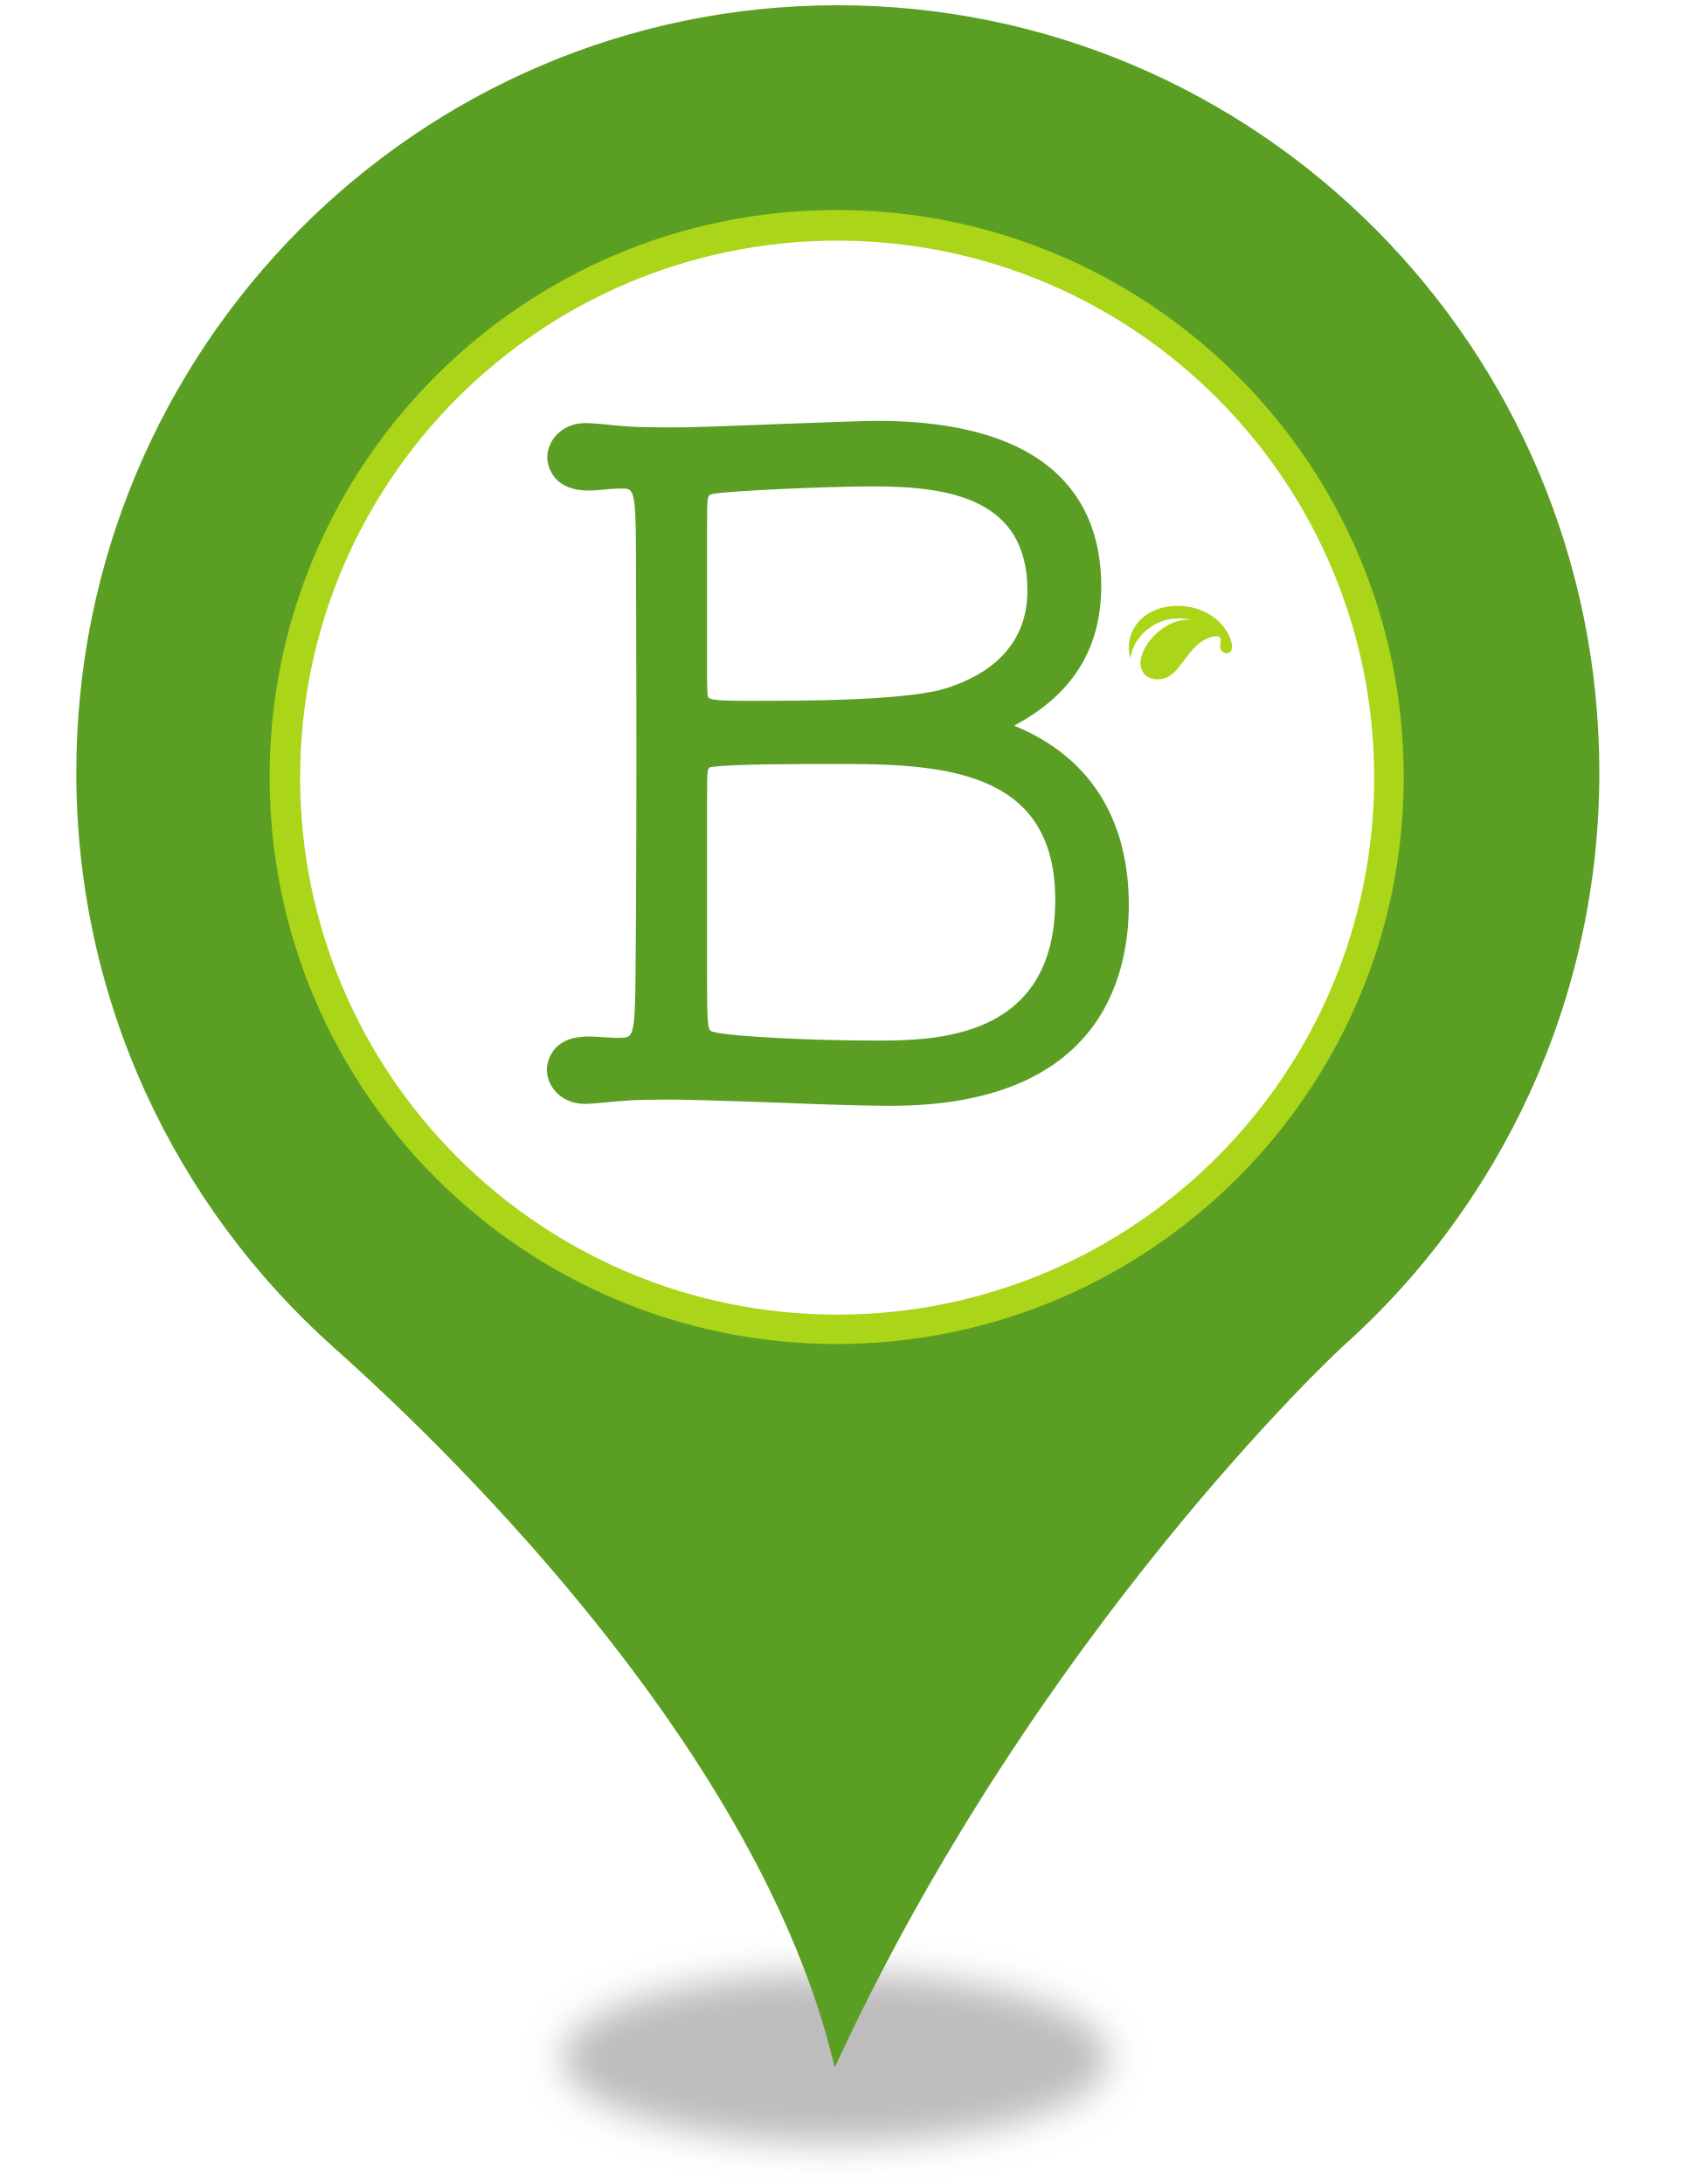
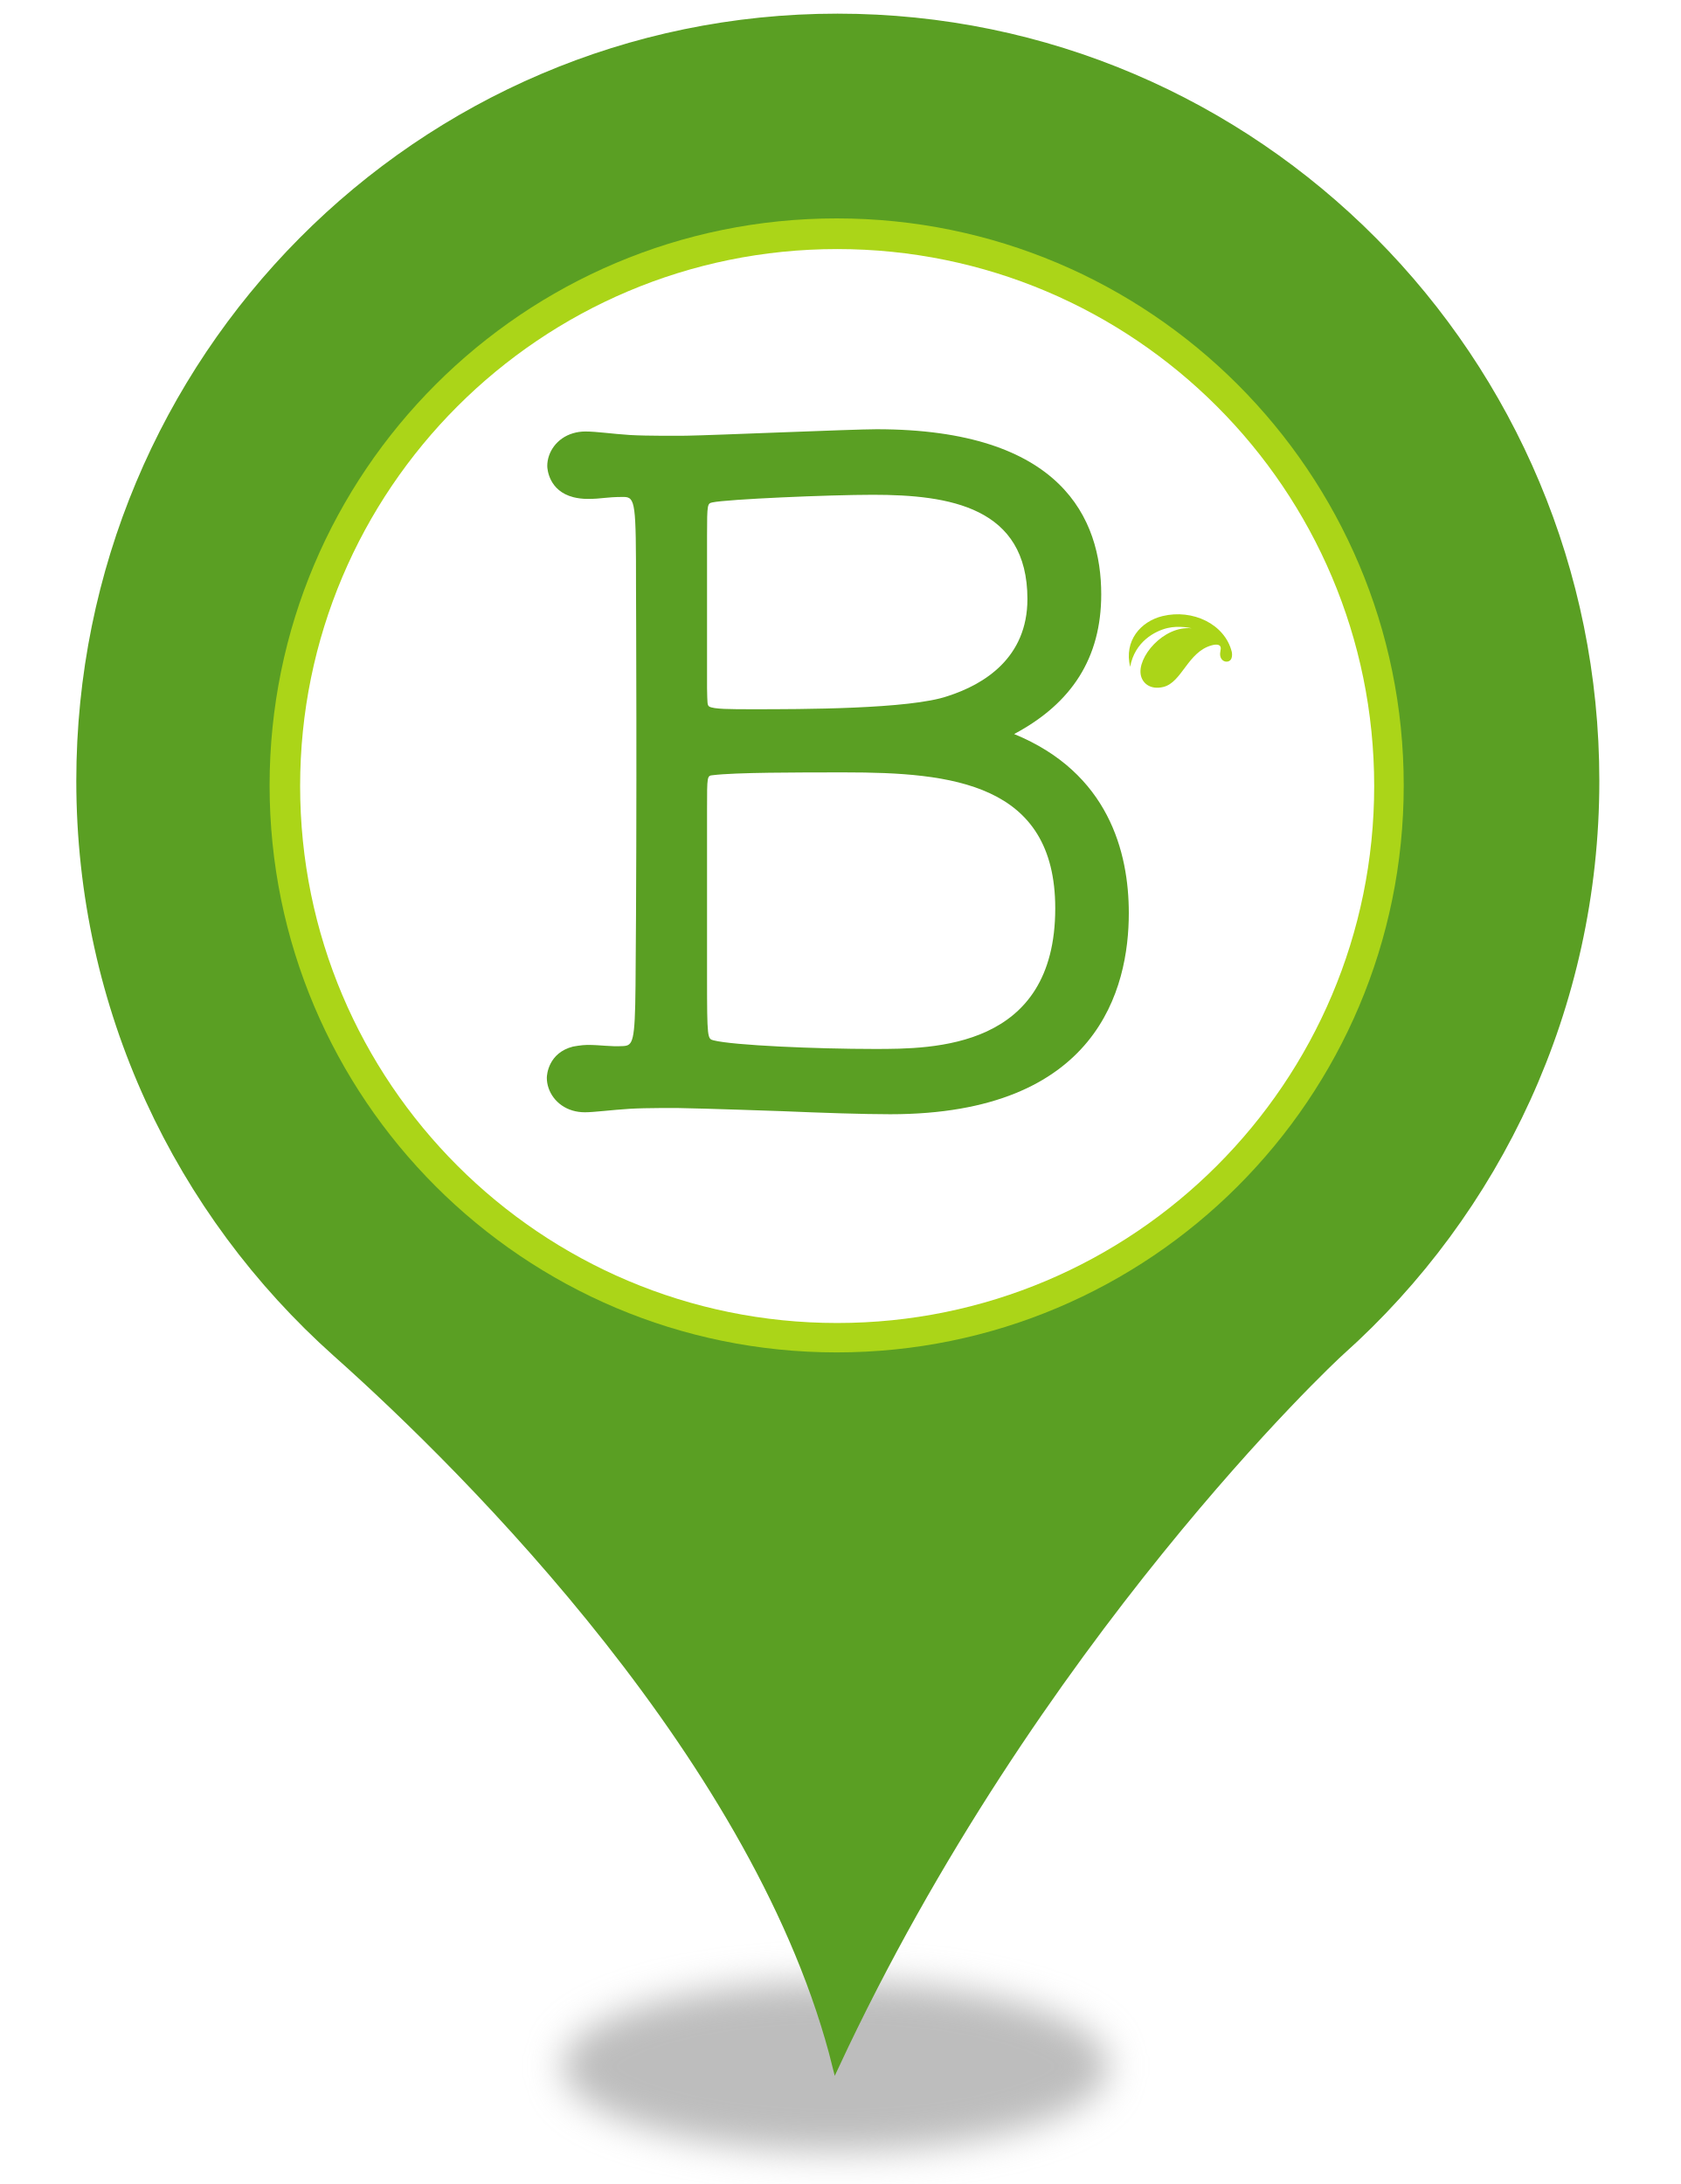
<svg xmlns="http://www.w3.org/2000/svg" style="isolation:isolate" viewBox="0 0 400 520" width="400pt" height="520pt">
  <defs>
-     <clipPath id="_clipPath_mfbvY7WjUFpg1rL4PJVA35008QWrzjZg">
+     <clipPath id="_clipPath_x003nSgE2kpFHSYwUIUGLkD4XJvKOR4w">
      <rect width="400" height="520" />
    </clipPath>
  </defs>
-   <g clip-path="url(#_clipPath_mfbvY7WjUFpg1rL4PJVA35008QWrzjZg)">
+   <g clip-path="url(#_clipPath_x003nSgE2kpFHSYwUIUGLkD4XJvKOR4w)">
    <g>
      <defs>
-         <filter id="bYJjc9Ua3lldjmBiIrJnjEKikNwElbKl" x="-200%" y="-200%" width="400%" height="400%" filterUnits="objectBoundingBox" color-interpolation-filters="sRGB">
+         <filter id="2sUb77OprOS7r7AepalVQeY2fsdFt43w" x="-200%" y="-200%" width="400%" height="400%" filterUnits="objectBoundingBox" color-interpolation-filters="sRGB">
          <feGaussianBlur stdDeviation="4.294" />
        </filter>
      </defs>
-       <g filter="url(#bYJjc9Ua3lldjmBiIrJnjEKikNwElbKl)">
-         <ellipse vector-effect="non-scaling-stroke" cx="198.914" cy="490" rx="65" ry="20.167" fill="rgb(162,162,162)" fill-opacity="0.7" />
+       <g filter="url(#2sUb77OprOS7r7AepalVQeY2fsdFt43w)">
+         <ellipse vector-effect="non-scaling-stroke" cx="198.914" cy="492" rx="65" ry="20.167" fill="rgb(162,162,162)" fill-opacity="0.7" />
      </g>
      <defs>
-         <filter id="EJX1X6kBf5VeVfltOAg6FnBpf9NcVfbq" x="-200%" y="-200%" width="400%" height="400%" filterUnits="objectBoundingBox" color-interpolation-filters="sRGB">
+         <filter id="IaS35shoeCkrDN7f7UFkGi2s9LGAZmGn" x="-200%" y="-200%" width="400%" height="400%" filterUnits="objectBoundingBox" color-interpolation-filters="sRGB">
          <feGaussianBlur stdDeviation="0" />
        </filter>
      </defs>
-       <g filter="url(#EJX1X6kBf5VeVfltOAg6FnBpf9NcVfbq)">
-         <path d=" M 18.914 183.931 C 18.914 83.382 99.774 2 199.384 2 C 299.14 2 380 83.382 380 183.931 C 380 237.891 356.562 286.544 319.355 319.863 C 317.304 321.633 246.405 388.124 198.944 490 C 181.073 417.906 111.785 348.613 79.998 320.306 C 42.498 286.839 18.914 238.186 18.914 183.931 Z  M 311.005 183.931" fill="rgb(90,159,35)" vector-effect="non-scaling-stroke" stroke-width="2" stroke="rgb(90,159,35)" stroke-linejoin="miter" stroke-linecap="butt" stroke-miterlimit="4" />
+       <g filter="url(#IaS35shoeCkrDN7f7UFkGi2s9LGAZmGn)">
+         <path d=" M 18.914 185.931 C 18.914 85.382 99.774 4 199.384 4 C 299.14 4 380 85.382 380 185.931 C 380 239.891 356.562 288.544 319.355 321.863 C 317.304 323.633 246.405 390.124 198.944 492 C 181.073 419.906 111.785 350.613 79.998 322.306 C 42.498 288.839 18.914 240.186 18.914 185.931 Z  M 311.005 185.931" fill="rgb(90,159,35)" vector-effect="non-scaling-stroke" stroke-width="2" stroke="rgb(90,159,35)" stroke-linejoin="miter" stroke-linecap="butt" stroke-miterlimit="4" />
      </g>
    </g>
-     <circle vector-effect="non-scaling-stroke" cx="199.182" cy="185" r="135" fill="rgb(171,213,24)" />
-     <circle vector-effect="non-scaling-stroke" cx="199.3" cy="185.15" r="127.85" fill="rgb(255,255,255)" />
+     <circle vector-effect="non-scaling-stroke" cx="199.182" cy="187" r="135" fill="rgb(171,213,24)" />
+     <circle vector-effect="non-scaling-stroke" cx="199.3" cy="187.15" r="127.85" fill="rgb(255,255,255)" />
    <g>
-       <path d=" M 269.053 156.769 C 267.553 150.603 271.516 145.963 276.759 144.686 C 283.903 142.949 291.627 146.569 293.255 153.245 C 293.255 153.245 293.697 155.341 292.157 155.528 C 291.398 155.619 290.678 155.07 290.511 154.204 C 290.327 153.266 290.787 152.566 290.561 151.999 C 290.358 151.482 289.63 151.328 288.444 151.656 C 282.748 153.227 281.386 160.482 276.954 161.562 C 274.002 162.279 272.088 160.81 271.623 158.883 C 270.567 154.553 277.004 146.891 283.7 147.601 C 283.7 147.601 280.759 146.845 277.89 147.547 C 275.022 148.246 270.161 150.712 269.053 156.769 Z " fill="rgb(171,213,24)" />
+       <path d=" M 269.053 158.769 C 267.553 152.603 271.516 147.963 276.759 146.686 C 283.903 144.949 291.627 148.569 293.255 155.245 C 293.255 155.245 293.697 157.341 292.157 157.528 C 291.398 157.619 290.678 157.07 290.511 156.204 C 290.327 155.266 290.787 154.566 290.561 153.999 C 290.358 153.482 289.63 153.328 288.444 153.656 C 282.748 155.227 281.386 162.482 276.954 163.562 C 274.002 164.279 272.088 162.81 271.623 160.883 C 270.567 156.553 277.004 148.891 283.7 149.601 C 283.7 149.601 280.759 148.845 277.89 149.547 C 275.022 150.246 270.161 152.712 269.053 158.769 Z " fill="rgb(171,213,24)" />
    </g>
    <g>
-       <path d=" M 208.198 247.751 C 194.302 247.751 174.535 246.893 169.897 245.707 C 168.425 245.345 168.325 245.345 168.325 230.665 L 168.325 190.634 C 168.325 182.702 168.325 182.702 169.715 182.567 C 175.142 181.902 189.605 181.902 201.125 181.902 C 226.488 181.902 251.22 184.407 251.22 214.274 C 251.22 247.751 222.177 247.751 208.198 247.751 Z  M 168.325 125.392 C 168.325 117.927 168.425 117.898 169.587 117.623 C 173.15 116.858 197.38 115.806 207.801 115.806 C 226.032 115.806 244.596 118.715 244.596 140.626 C 244.596 154.646 234.268 160.96 225.635 163.735 C 216.668 166.866 190.487 166.866 179.231 166.866 C 173.816 166.866 169.897 166.866 168.822 166.212 C 168.378 165.838 168.407 165.54 168.325 161.895 L 168.325 125.392 Z  M 241.43 172.771 C 255.233 165.429 262.167 154.558 262.167 139.511 C 262.167 121.589 252.821 100.198 208.672 100.198 C 203.105 100.198 169.821 101.641 163.383 101.74 C 162.18 101.758 154.031 101.822 149.96 101.571 C 145.783 101.308 142.074 100.736 139.352 100.736 C 138.306 100.736 137.331 100.888 136.443 101.15 C 132.523 102.295 130.286 105.689 130.286 108.943 C 130.286 109.679 130.666 114.895 136.519 116.385 C 137.494 116.624 138.61 116.788 139.924 116.788 C 143.429 116.788 144.119 116.32 148.435 116.32 C 151.309 116.32 151.414 117.798 151.414 137.998 C 151.414 137.998 151.683 189.308 151.298 232.762 C 151.169 246.11 150.684 246.945 148.33 247.068 C 145.158 247.237 143.131 246.788 139.819 246.788 C 138.522 246.788 136.425 247.179 136.414 247.185 C 130.561 248.674 130.181 253.896 130.181 254.621 C 130.181 257.88 132.418 261.28 136.338 262.425 C 137.22 262.682 138.195 262.828 139.247 262.828 C 141.42 262.828 145.678 262.261 149.855 262.004 C 153.809 261.753 161.485 261.817 161.485 261.817 C 167.741 261.911 186.235 262.565 186.235 262.565 C 195.786 262.968 205.57 263.295 211.937 263.295 C 261.378 263.295 268.733 233.3 268.733 215.408 C 268.733 200.886 263.902 181.972 241.43 172.771 Z " fill="rgb(90,159,35)" />
+       <path d=" M 208.198 249.751 C 194.302 249.751 174.535 248.893 169.897 247.707 C 168.425 247.345 168.325 247.345 168.325 232.665 L 168.325 192.634 C 168.325 184.702 168.325 184.702 169.715 184.567 C 175.142 183.902 189.605 183.902 201.125 183.902 C 226.488 183.902 251.22 186.407 251.22 216.274 C 251.22 249.751 222.177 249.751 208.198 249.751 Z  M 168.325 127.392 C 168.325 119.927 168.425 119.898 169.587 119.623 C 173.15 118.858 197.38 117.806 207.801 117.806 C 226.032 117.806 244.596 120.715 244.596 142.626 C 244.596 156.646 234.268 162.96 225.635 165.735 C 216.668 168.866 190.487 168.866 179.231 168.866 C 173.816 168.866 169.897 168.866 168.822 168.212 C 168.378 167.838 168.407 167.54 168.325 163.895 L 168.325 127.392 Z  M 241.43 174.771 C 255.233 167.429 262.167 156.558 262.167 141.511 C 262.167 123.589 252.821 102.198 208.672 102.198 C 203.105 102.198 169.821 103.641 163.383 103.74 C 162.18 103.758 154.031 103.822 149.96 103.571 C 145.783 103.308 142.074 102.736 139.352 102.736 C 138.306 102.736 137.331 102.888 136.443 103.15 C 132.523 104.295 130.286 107.689 130.286 110.943 C 130.286 111.679 130.666 116.895 136.519 118.385 C 137.494 118.624 138.61 118.788 139.924 118.788 C 143.429 118.788 144.119 118.32 148.435 118.32 C 151.309 118.32 151.414 119.798 151.414 139.998 C 151.414 139.998 151.683 191.308 151.298 234.762 C 151.169 248.11 150.684 248.945 148.33 249.068 C 145.158 249.237 143.131 248.788 139.819 248.788 C 138.522 248.788 136.425 249.179 136.414 249.185 C 130.561 250.674 130.181 255.896 130.181 256.621 C 130.181 259.88 132.418 263.28 136.338 264.425 C 137.22 264.682 138.195 264.828 139.247 264.828 C 141.42 264.828 145.678 264.261 149.855 264.004 C 153.809 263.753 161.485 263.817 161.485 263.817 C 167.741 263.911 186.235 264.565 186.235 264.565 C 195.786 264.968 205.57 265.295 211.937 265.295 C 261.378 265.295 268.733 235.3 268.733 217.408 C 268.733 202.886 263.902 183.972 241.43 174.771 Z " fill="rgb(90,159,35)" />
    </g>
  </g>
</svg>
